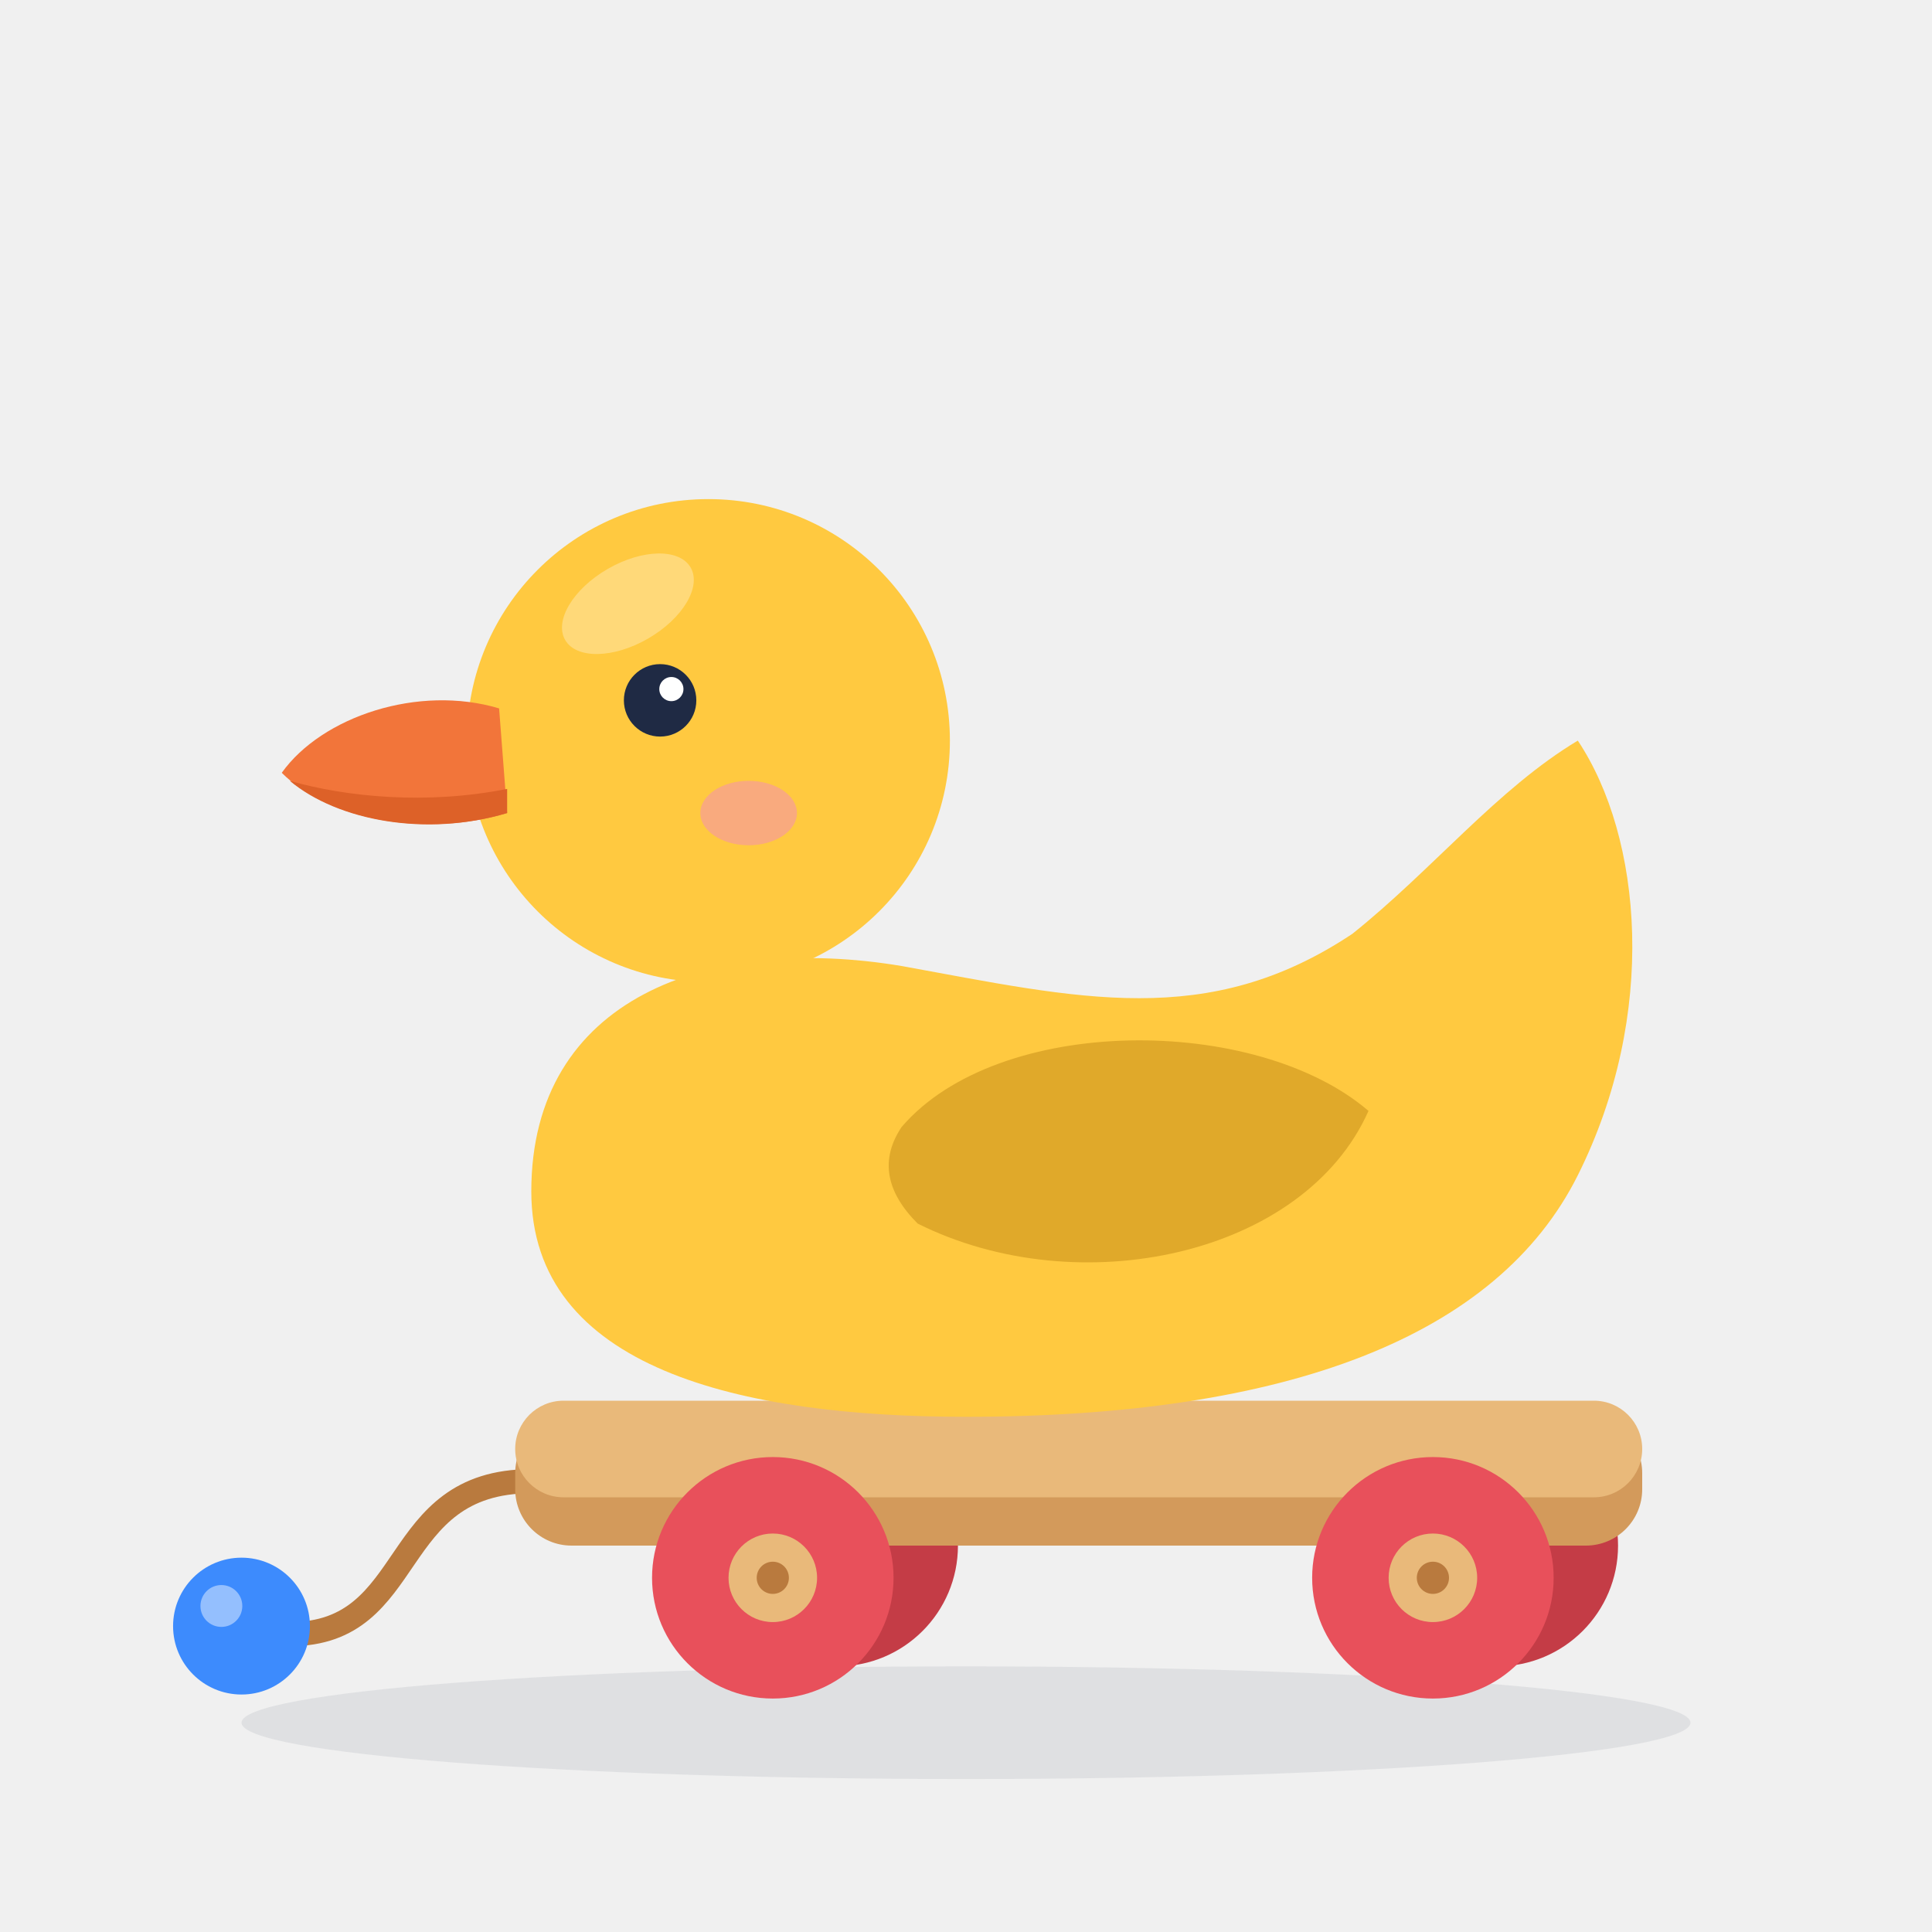
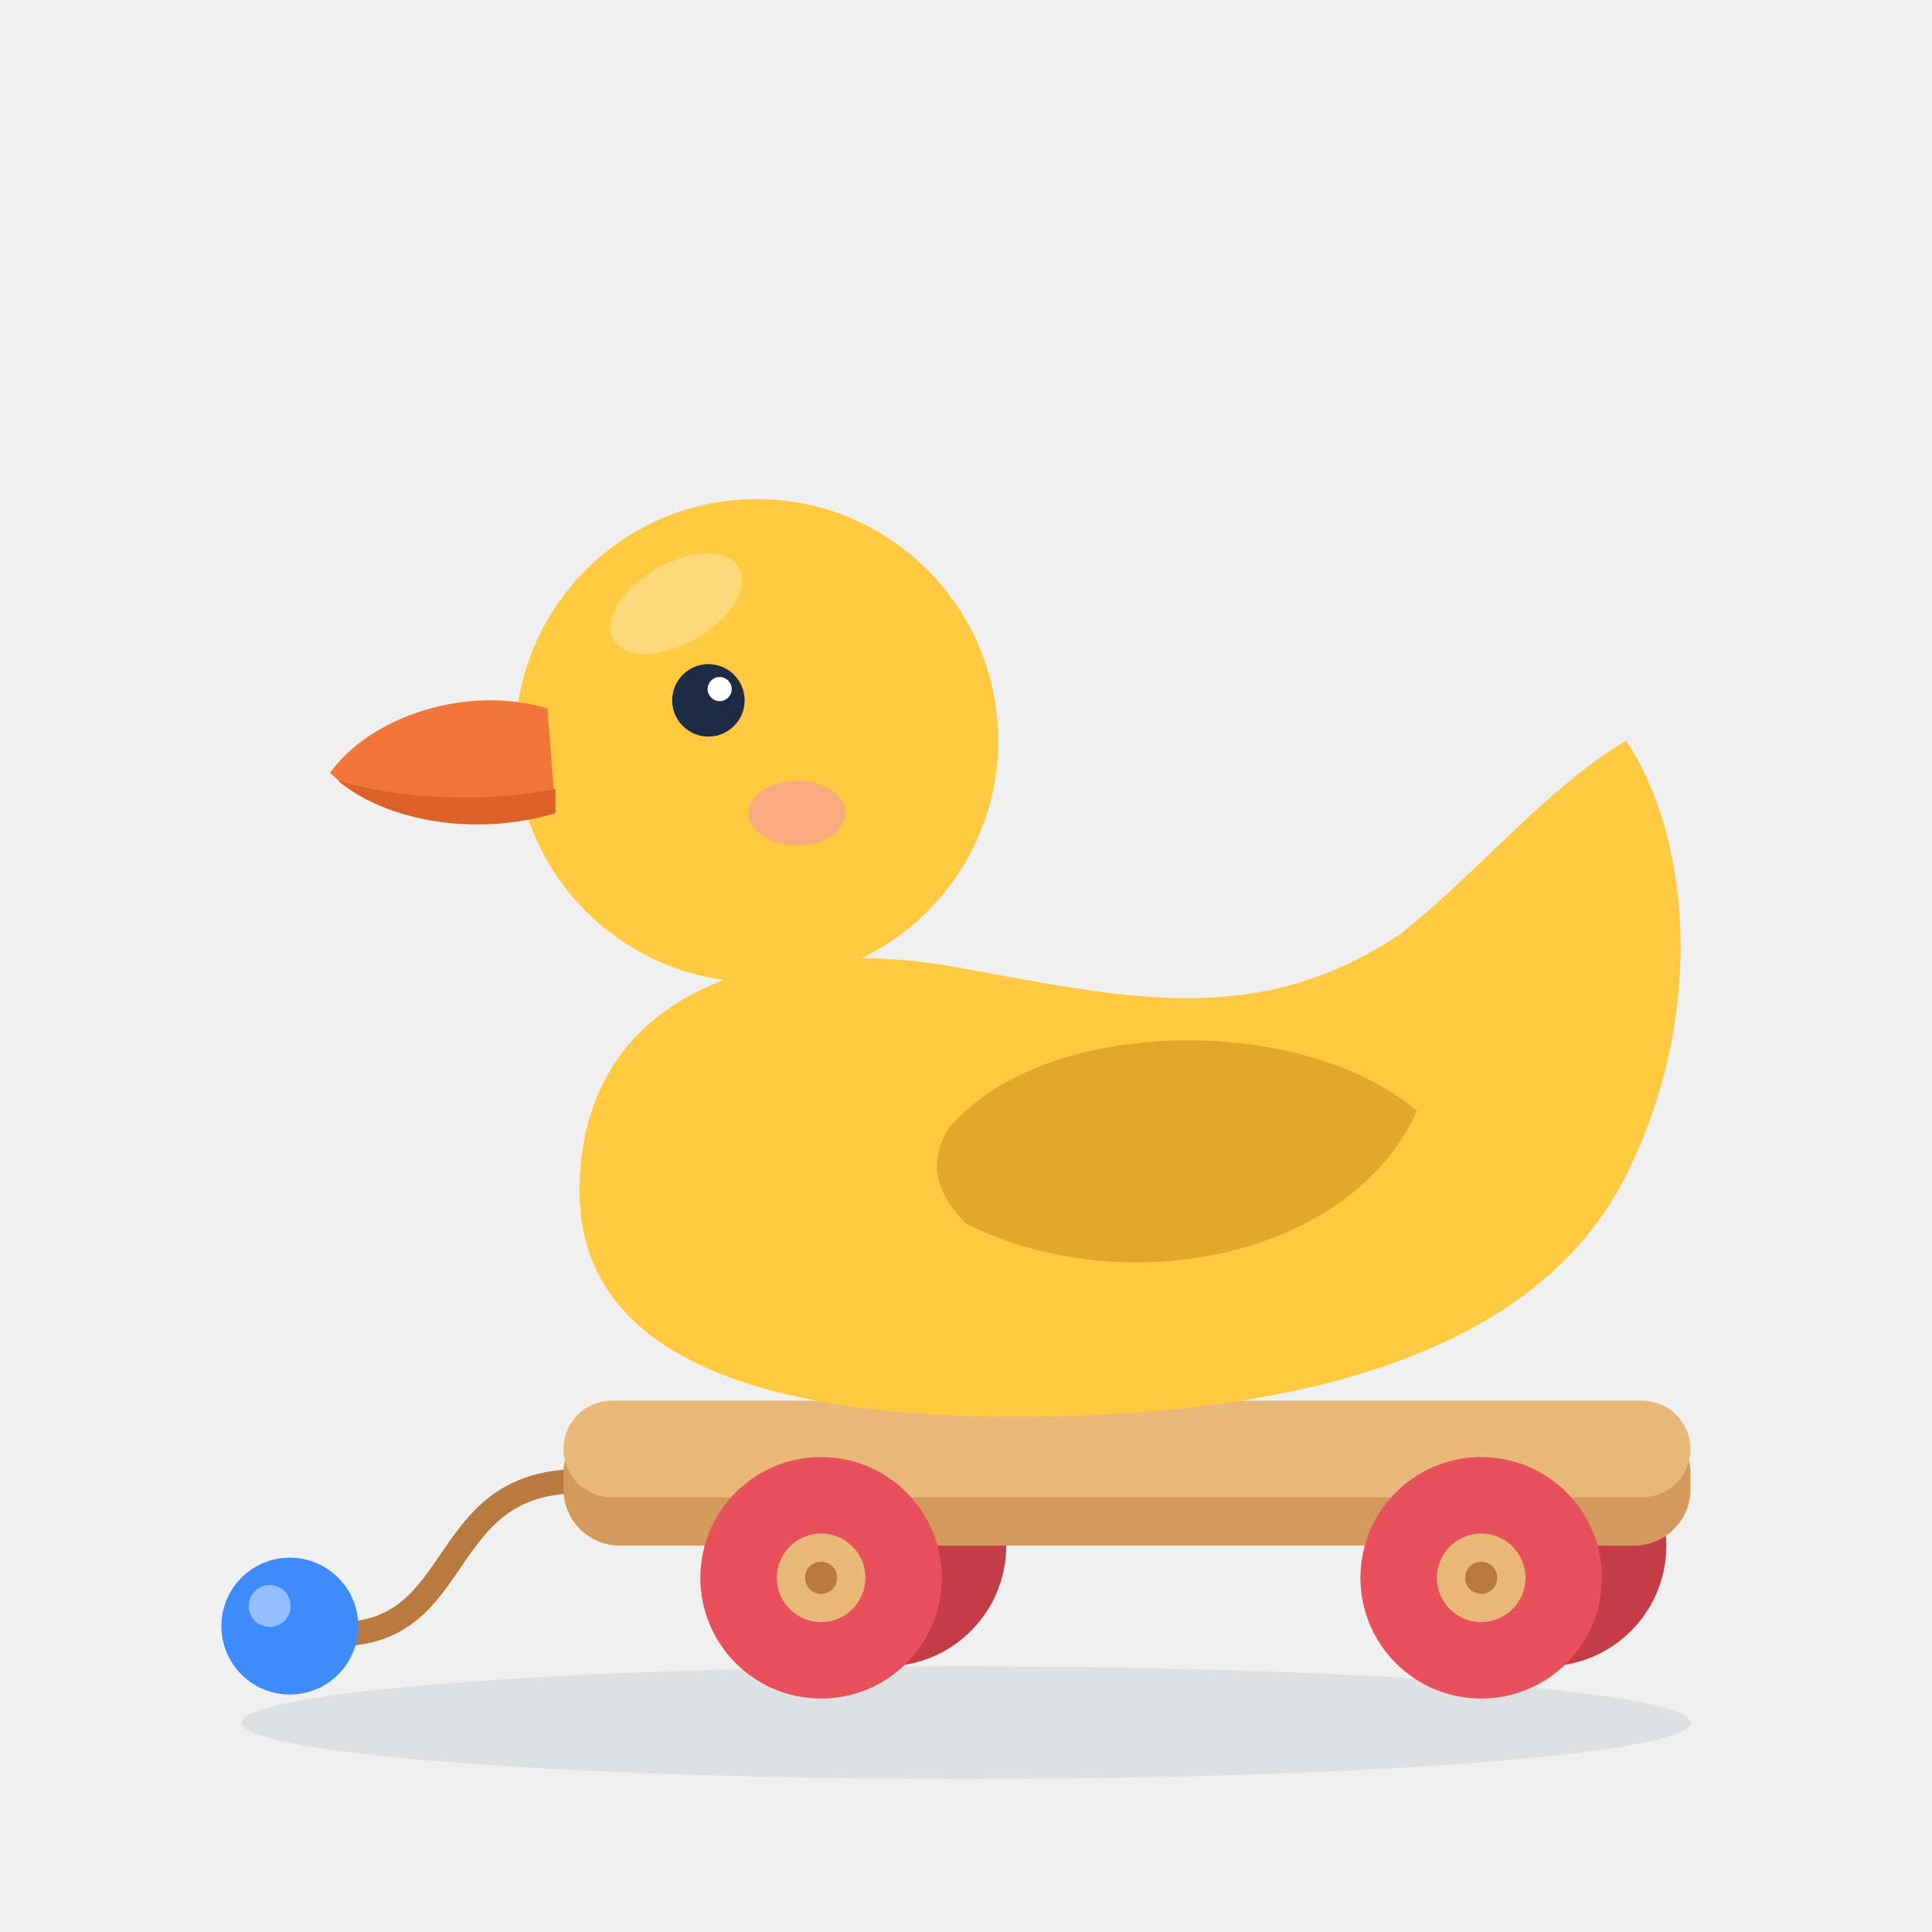
<svg xmlns="http://www.w3.org/2000/svg" viewBox="0 0 240 240">
  <ellipse cx="120" cy="214" rx="90" ry="7" fill="#1f2a44" opacity=".08" />
-   <path d="M66 184C48 184 52 203 36 203" fill="none" stroke="#B97A3E" stroke-width="3" stroke-linecap="round" stroke-linejoin="round" />
-   <circle cx="30" cy="202" r="8.5" fill="#3D8BFD" />
-   <circle cx="27.5" cy="199.5" r="2.6" fill="#FFFFFF" opacity=".45" />
-   <circle cx="104" cy="192" r="15" fill="#C43C46" />
-   <circle cx="186" cy="192" r="15" fill="#C43C46" />
-   <rect x="64" y="176" width="140" height="16" rx="7" fill="#D39A5B" />
-   <rect x="64" y="174" width="140" height="12" rx="6" fill="#E9B97A" />
-   <path d="M66 148C66 124 88 116 112 120C134 124 150 128 168 116C178 108 186 98 196 92C204 104 206 126 196 146C186 166 160 176 120 176C92 176 66 170 66 148Z" fill="#FFC940" />
-   <path d="M112 140C124 126 156 126 170 138C162 156 134 162 114 152Q108 146 112 140Z" fill="#E0A92A" />
-   <circle cx="88" cy="92" r="30" fill="#FFC940" />
-   <ellipse cx="78" cy="75" rx="9" ry="5" fill="#FFFFFF" opacity=".3" transform="rotate(-30 78 75)" />
-   <path d="M62 88C52 85 40 89 35 96C41 102 53 104 63 101Z" fill="#F2753A" />
-   <path d="M63 98C53 100 43 99 36 97C42 102 53 104 63 101Z" fill="#DD6128" />
-   <circle cx="82" cy="87" r="4.5" fill="#1F2A44" />
-   <circle cx="83.4" cy="85.6" r="1.5" fill="#FFFFFF" />
-   <ellipse cx="93" cy="101" rx="6" ry="4" fill="#F48FB1" opacity=".55" />
-   <circle cx="96" cy="196" r="15" fill="#E8505B" />
-   <circle cx="96" cy="196" r="5.5" fill="#E9B97A" />
-   <circle cx="96" cy="196" r="2" fill="#B97A3E" />
-   <circle cx="178" cy="196" r="15" fill="#E8505B" />
-   <circle cx="178" cy="196" r="5.5" fill="#E9B97A" />
-   <circle cx="178" cy="196" r="2" fill="#B97A3E" />
+   <g transform="translate(6 0)">
+     <path d="M66 184C48 184 52 203 36 203" fill="none" stroke="#B97A3E" stroke-width="3" stroke-linecap="round" stroke-linejoin="round" />
+     <circle cx="30" cy="202" r="8.5" fill="#3D8BFD" />
+     <circle cx="27.5" cy="199.5" r="2.6" fill="#fff" opacity=".45" />
+     <circle cx="104" cy="192" r="15" fill="#C43C46" />
+     <circle cx="186" cy="192" r="15" fill="#C43C46" />
+     <rect x="64" y="176" width="140" height="16" rx="7" fill="#D39A5B" />
+     <rect x="64" y="174" width="140" height="12" rx="6" fill="#E9B97A" />
+     <path d="M66 148C66 124 88 116 112 120 134 124 150 128 168 116 178 108 186 98 196 92 204 104 206 126 196 146 186 166 160 176 120 176 92 176 66 170 66 148Z" fill="#FFC940" />
+     <path d="M112 140C124 126 156 126 170 138 162 156 134 162 114 152Q108 146 112 140Z" fill="#E0A92A" />
+     <circle cx="88" cy="92" r="30" fill="#FFC940" />
+     <ellipse cx="78" cy="75" rx="9" ry="5" fill="#fff" opacity=".3" transform="rotate(-30 78 75)" />
+     <path d="M62 88C52 85 40 89 35 96 41 102 53 104 63 101Z" fill="#F2753A" />
+     <path d="M63 98C53 100 43 99 36 97 42 102 53 104 63 101Z" fill="#DD6128" />
+     <circle cx="82" cy="87" r="4.5" fill="#1F2A44" />
+     <circle cx="83.4" cy="85.6" r="1.5" fill="#fff" />
+     <ellipse cx="93" cy="101" rx="6" ry="4" fill="#F48FB1" opacity=".55" />
+     <circle cx="96" cy="196" r="15" fill="#E8505B" />
+     <circle cx="96" cy="196" r="5.5" fill="#E9B97A" />
+     <circle cx="96" cy="196" r="2" fill="#B97A3E" />
+     <circle cx="178" cy="196" r="15" fill="#E8505B" />
+     <circle cx="178" cy="196" r="5.5" fill="#E9B97A" />
+     <circle cx="178" cy="196" r="2" fill="#B97A3E" />
+   </g>
</svg>
